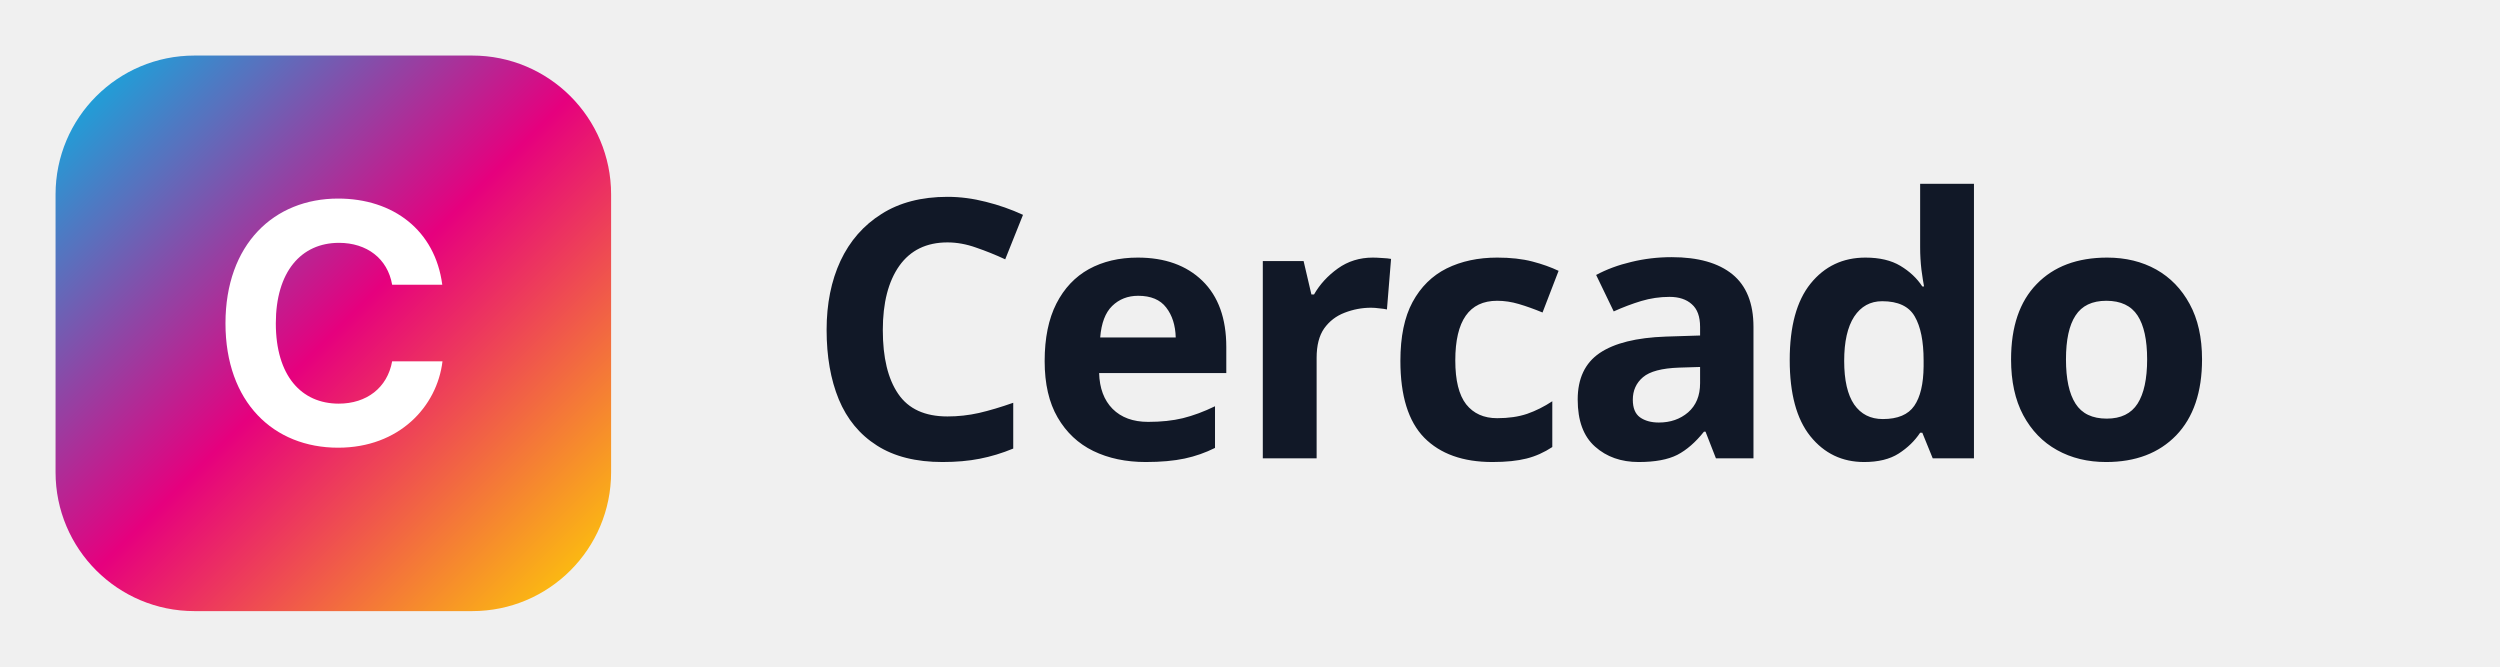
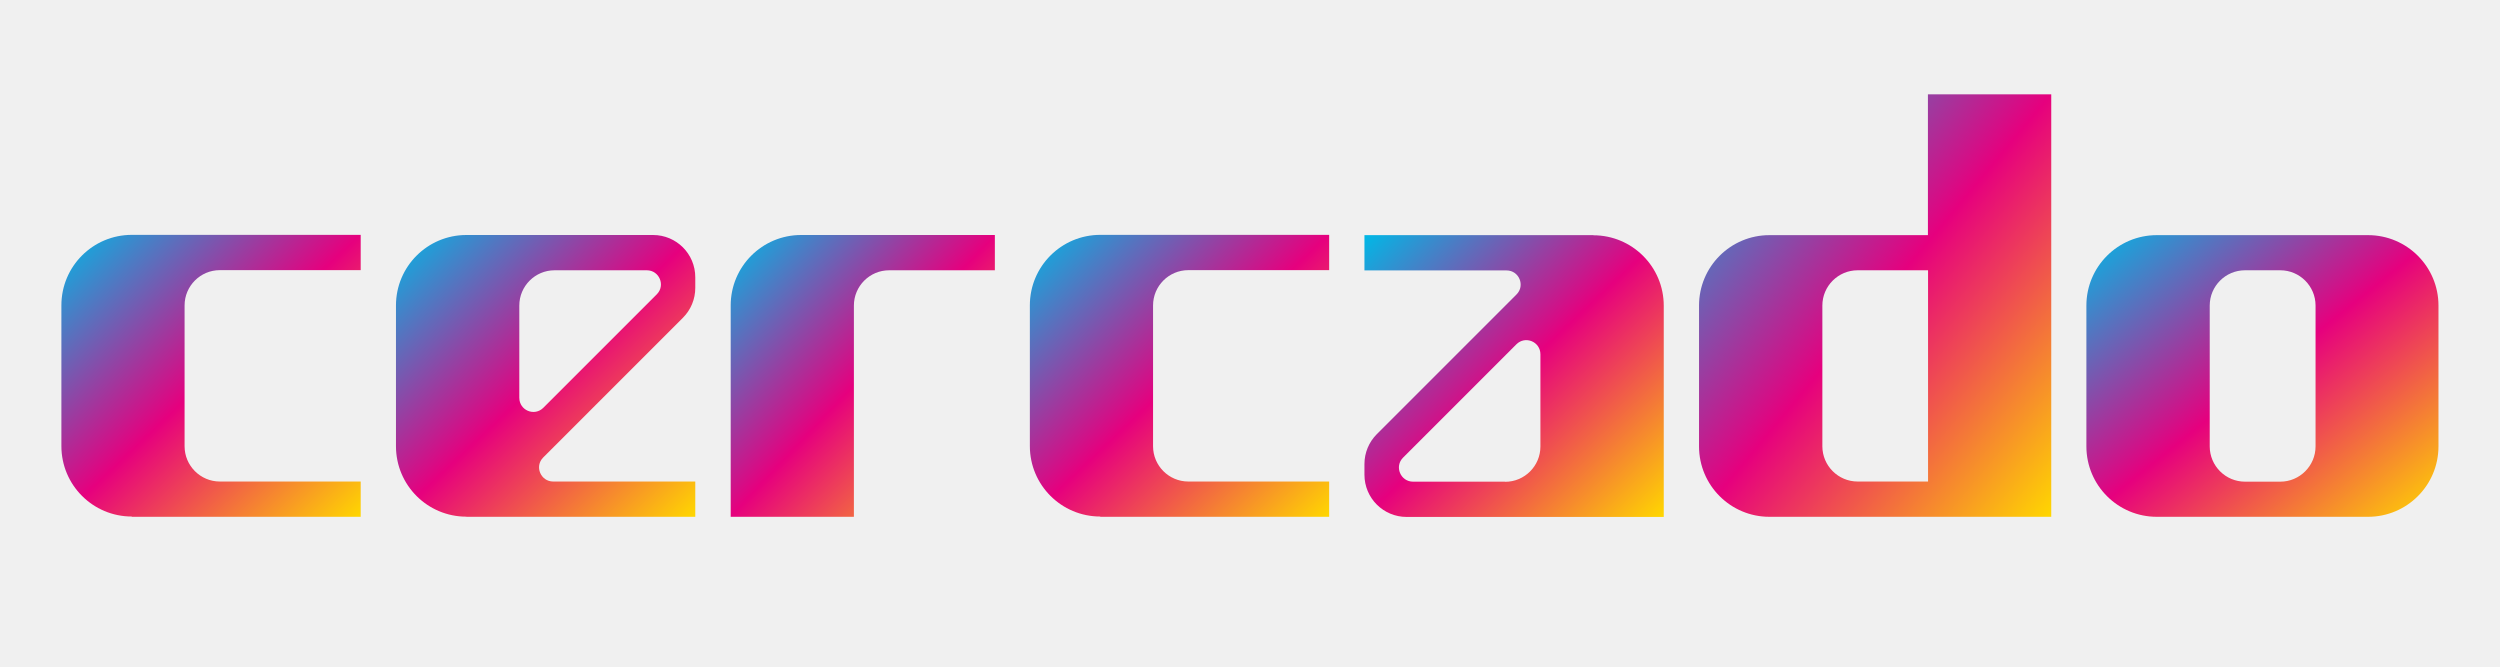
- <svg xmlns="http://www.w3.org/2000/svg" width="180" height="48" viewBox="0 0 180 48" fill="none">
+ <svg xmlns="http://www.w3.org/2000/svg" id="Layer_1" version="1.1" viewBox="0 0 180 48">
  <defs>
-     <linearGradient id="cmyk-logo-gradient" x1="0%" y1="0%" x2="100%" y2="100%">
+     <linearGradient id="cmyk-gradient" x1="0%" y1="0%" x2="100%" y2="100%">
      <stop offset="0%" style="stop-color:#00B8E6;stop-opacity:1" />
      <stop offset="50%" style="stop-color:#E6007E;stop-opacity:1" />
      <stop offset="100%" style="stop-color:#FFD700;stop-opacity:1" />
    </linearGradient>
  </defs>
-   <rect x="4" y="4" width="40" height="40" rx="10" fill="url(#cmyk-logo-gradient)" />
-   <text x="24" y="32" text-anchor="middle" fill="white" font-size="24" font-weight="700" font-family="system-ui, -apple-system, sans-serif">C</text>
-   <text x="58" y="33" fill="#111827" font-size="26" font-weight="600" font-family="DM Sans, system-ui, sans-serif" letter-spacing="-0.02em">Cercado</text>
+   <path fill="url(#cmyk-gradient)" d="M9.49,37.21h16.48v-2.54h-10.14c-1.4,0-2.54-1.14-2.54-2.54v-10.14c0-1.4,1.14-2.54,2.54-2.54h10.14v-2.54H9.49c-2.8,0-5.07,2.27-5.07,5.07v10.14c0,2.8,2.27,5.07,5.07,5.07Z" />
+   <path fill="url(#cmyk-gradient)" d="M79.22,37.21h16.48v-2.54h-10.14c-1.4,0-2.54-1.14-2.54-2.54v-10.14c0-1.4,1.14-2.54,2.54-2.54h10.14v-2.54h-16.48c-2.8,0-5.07,2.27-5.07,5.07v10.14c0,2.8,2.27,5.07,5.07,5.07Z" />
+   <path fill="url(#cmyk-gradient)" d="M52.6,37.21h8.88v-15.21c0-1.4,1.14-2.54,2.54-2.54h7.61v-2.54h-13.95c-2.8,0-5.07,2.27-5.07,5.07v15.21Z" />
+   <path fill="url(#cmyk-gradient)" d="M33.58,37.21h16.48v-2.54h-10.23c-.9,0-1.36-1.09-.72-1.73l10.06-10.06c.57-.57.89-1.34.89-2.15v-.77c0-1.68-1.36-3.04-3.04-3.04h-13.44c-2.8,0-5.07,2.27-5.07,5.07v10.14c0,2.8,2.27,5.07,5.07,5.07ZM47.28,21.2l-8.16,8.16c-.64.64-1.73.19-1.73-.72v-6.64c0-1.4,1.14-2.54,2.54-2.54h6.64c.9,0,1.36,1.09.72,1.73Z" />
+   <path fill="url(#cmyk-gradient)" d="M114.72,16.93h-16.48v2.54h10.23c.9,0,1.36,1.09.72,1.73l-10.06,10.06c-.57.57-.89,1.34-.89,2.15v.77c0,1.68,1.36,3.04,3.04,3.04h18.51v-15.21c0-2.8-2.27-5.07-5.07-5.07ZM108.38,34.68h-6.64c-.9,0-1.36-1.09-.72-1.73l8.16-8.16c.64-.64,1.73-.19,1.73.72v6.64c0,1.4-1.14,2.54-2.54,2.54Z" />
+   <path fill="url(#cmyk-gradient)" d="M138.81,16.93h-11.41c-2.8,0-5.07,2.27-5.07,5.07v10.14c0,2.8,2.27,5.07,5.07,5.07h20.29V6.79h-8.88v10.14ZM131.21,32.14v-10.14c0-1.4,1.14-2.54,2.54-2.54h5.07v15.21h-5.07c-1.4,0-2.54-1.14-2.54-2.54Z" />
+   <path fill="url(#cmyk-gradient)" d="M150.22,22v10.14c0,2.8,2.27,5.07,5.07,5.07h15.21c2.8,0,5.07-2.27,5.07-5.07v-10.14c0-2.8-2.27-5.07-5.07-5.07h-15.21c-2.8,0-5.07,2.27-5.07,5.07ZM159.1,32.14v-10.14c0-1.4,1.14-2.54,2.54-2.54h2.54c1.4,0,2.54,1.14,2.54,2.54v10.14c0,1.4-1.14,2.54-2.54,2.54h-2.54c-1.4,0-2.54-1.14-2.54-2.54Z" />
</svg>
